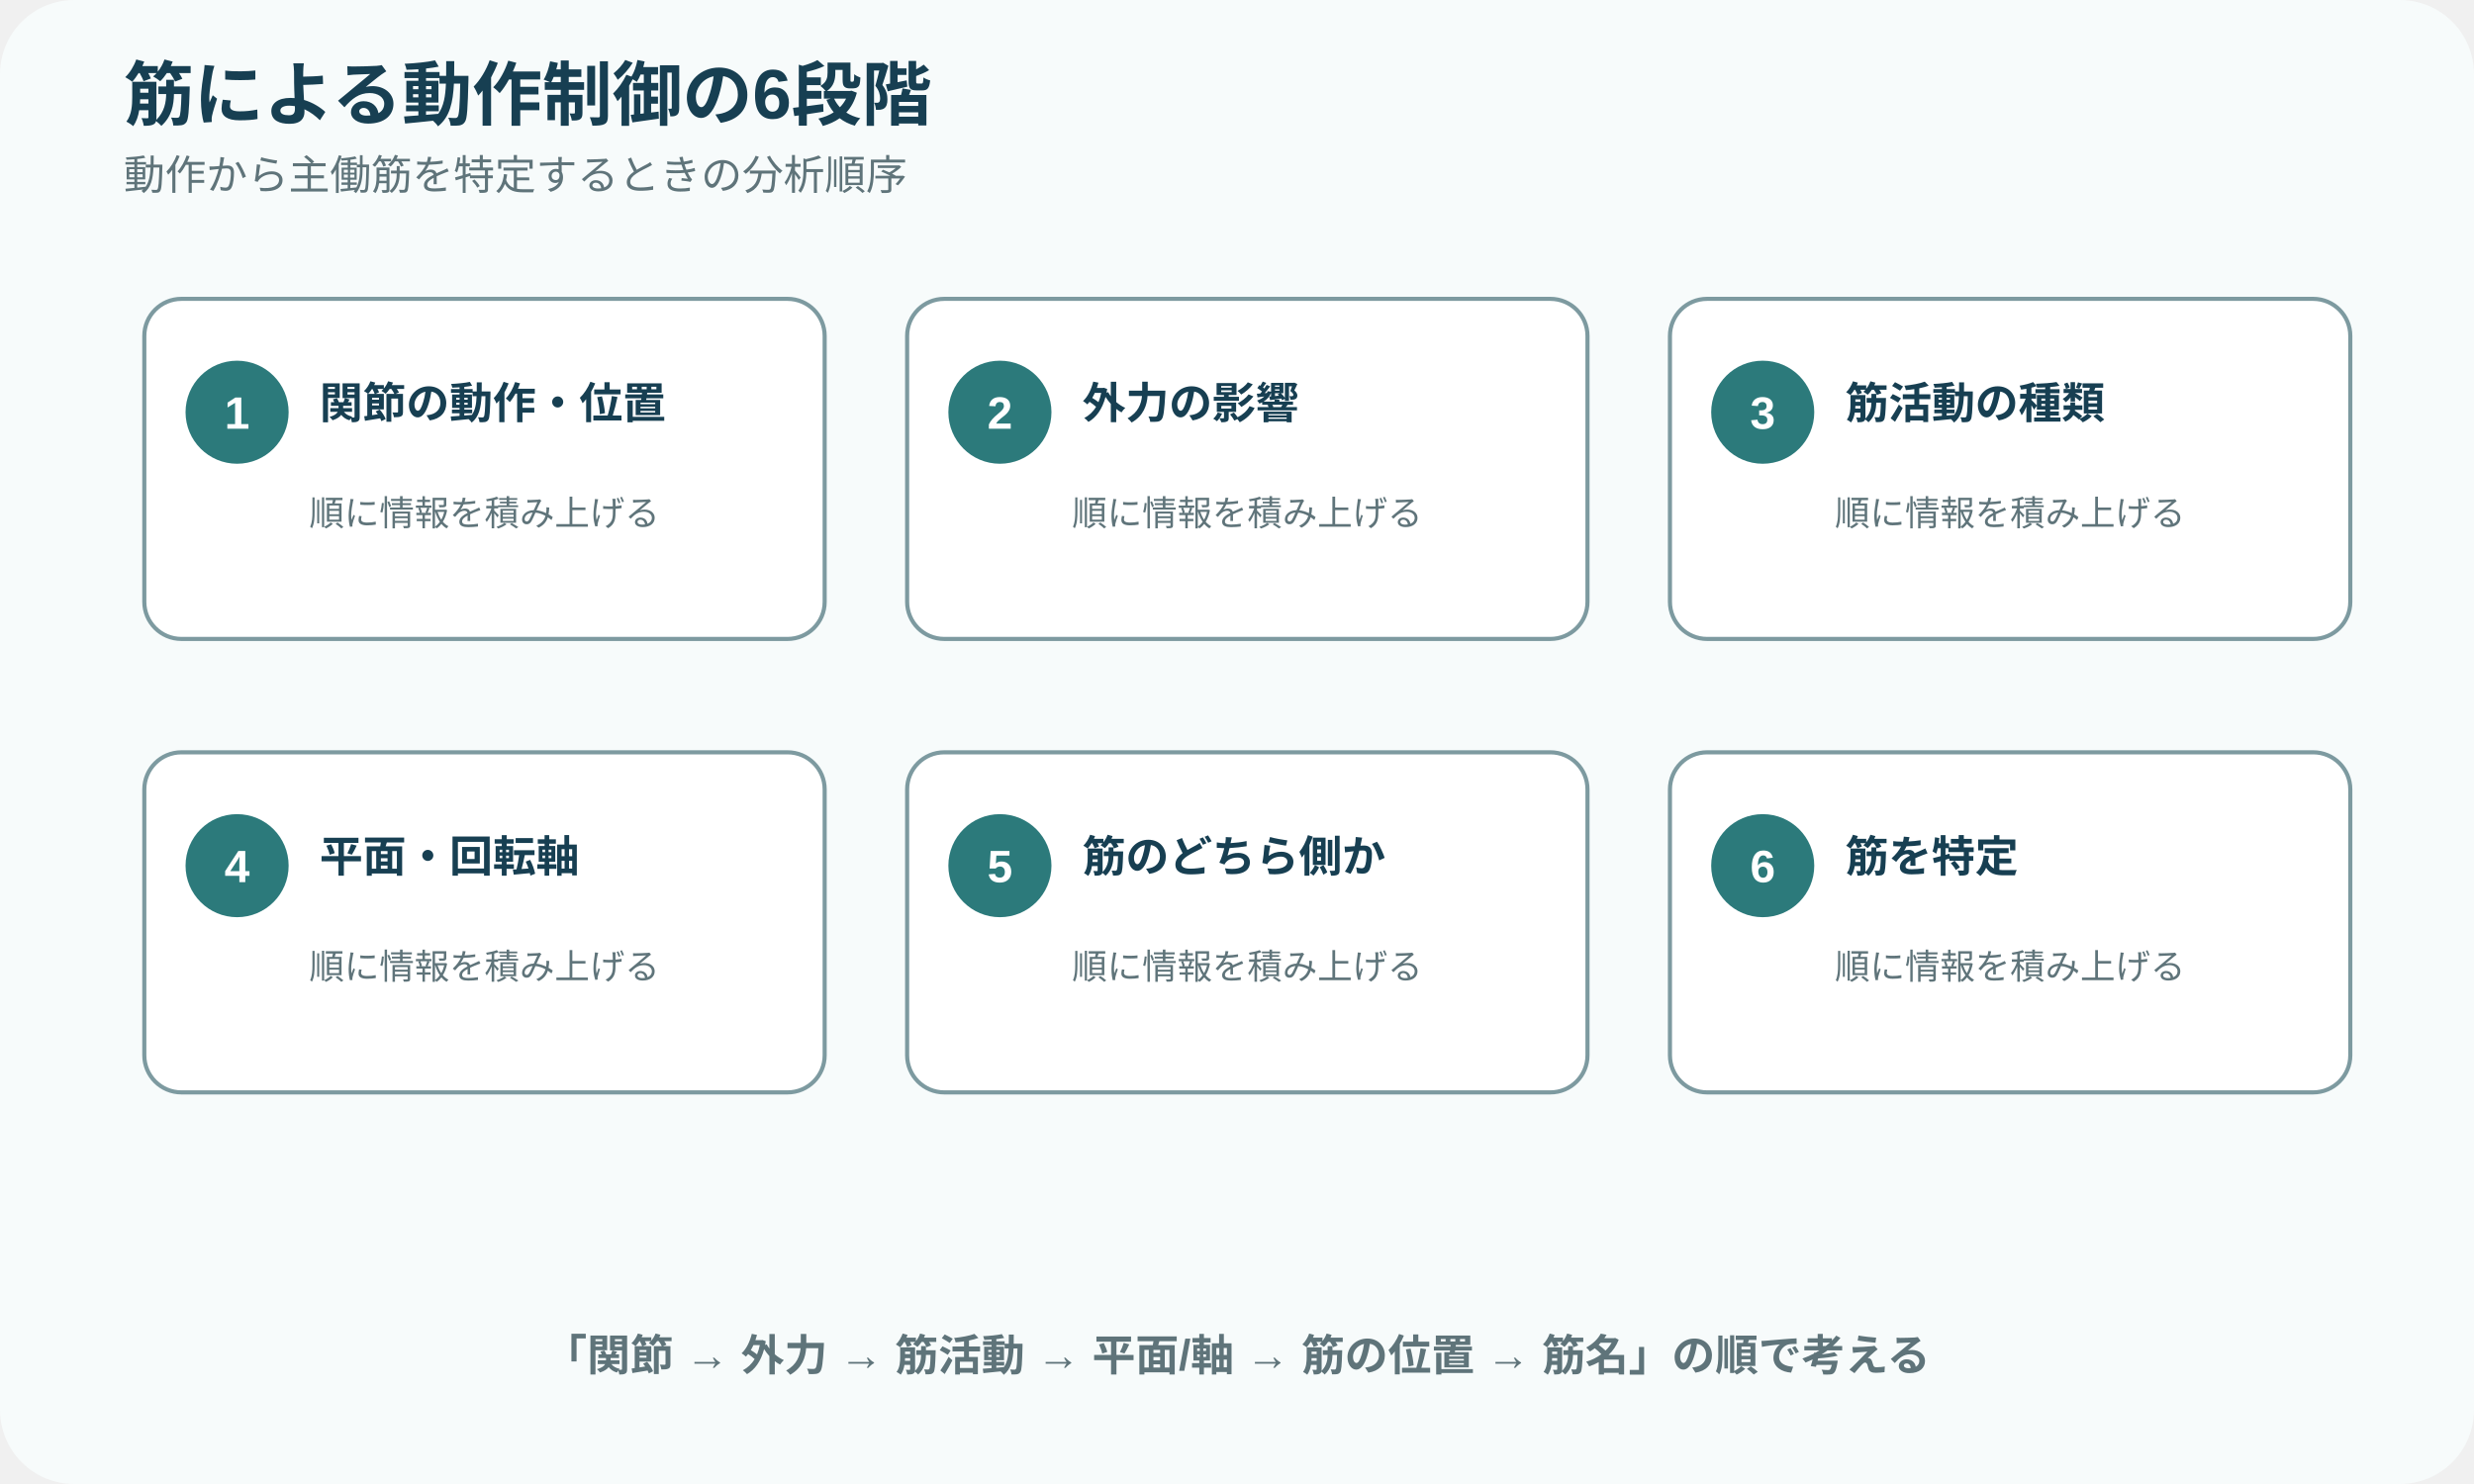
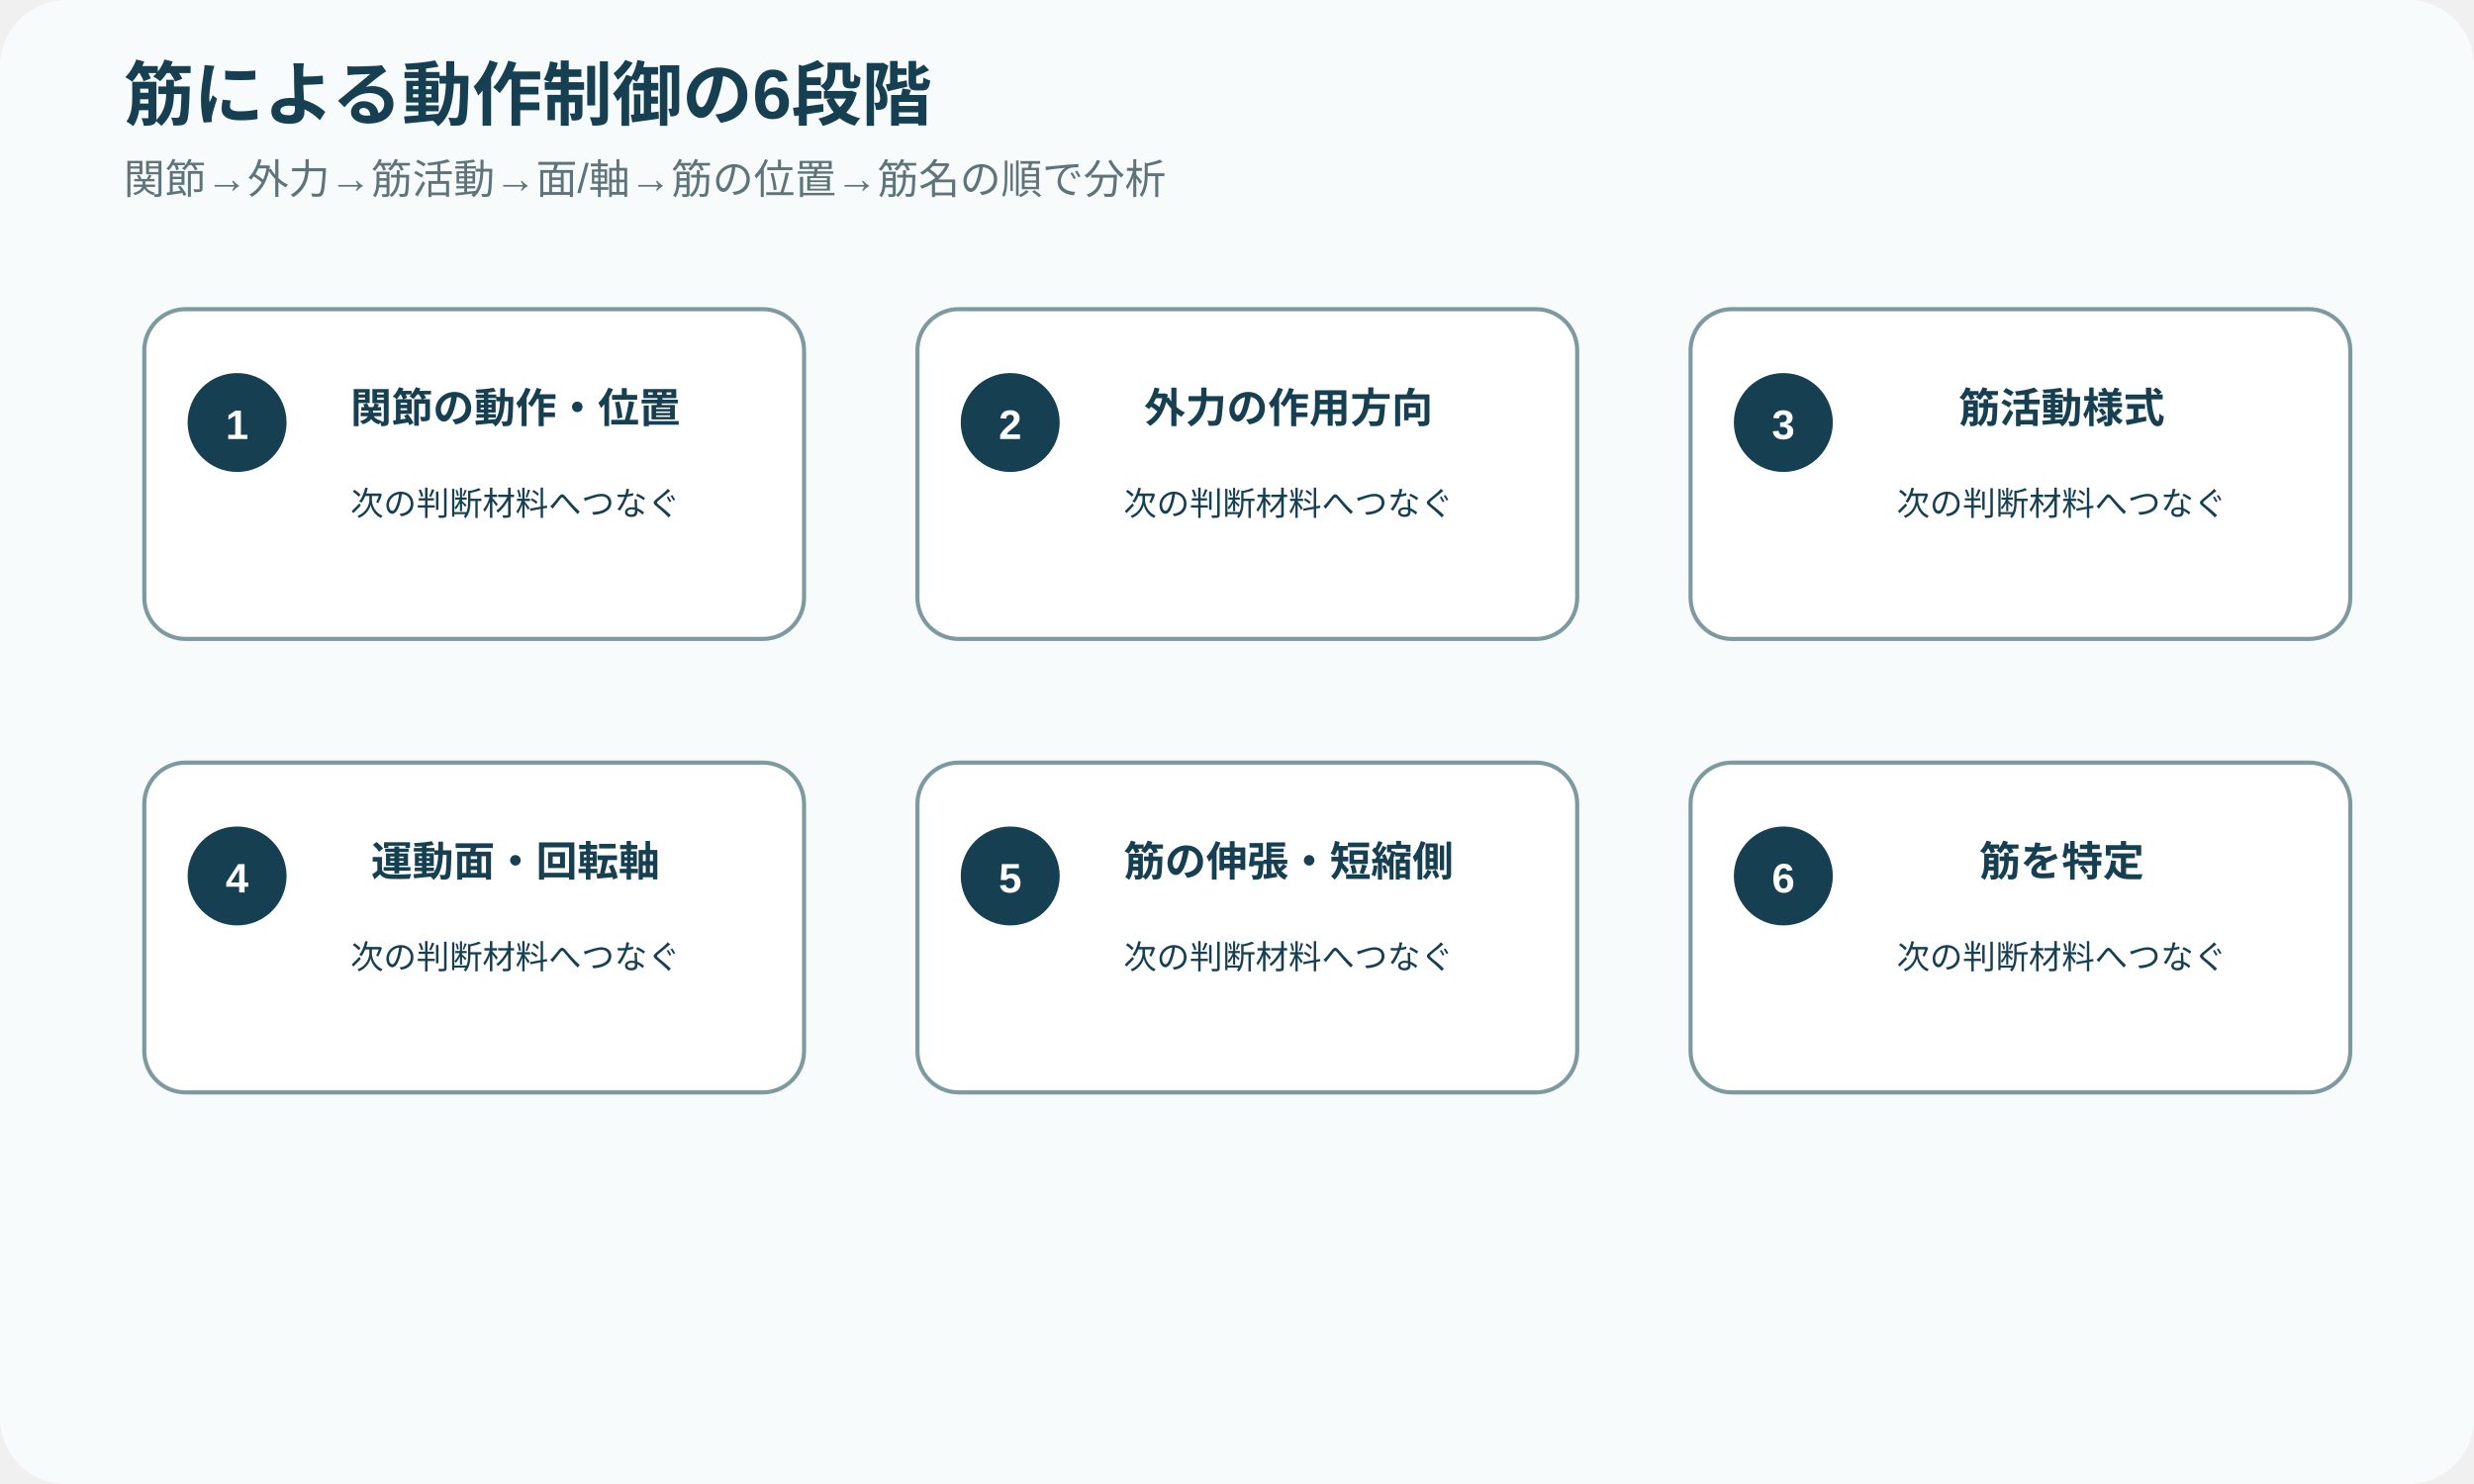
<svg xmlns="http://www.w3.org/2000/svg" viewBox="0 0 1200 720">
-   <rect width="1200" height="720" rx="36" fill="#f7fbfb" />
-   <text x="60" y="58" font-family="'Noto Sans JP','Hiragino Sans','Yu Gothic',Arial,sans-serif" font-size="34" font-weight="700" fill="#173f52">筋による動作制御の6段階</text>
-   <text x="60" y="92" font-family="'Noto Sans JP','Hiragino Sans','Yu Gothic',Arial,sans-serif" font-size="20" fill="#5f747a">動作から主働筋を特定するときの分析順序</text>
-   <rect x="70" y="145" width="330" height="165" rx="18" fill="#ffffff" stroke="#7d9aa0" stroke-width="2" />
-   <circle cx="115" cy="200" r="25" fill="#2c7a7b" />
-   <text x="115" y="208" text-anchor="middle" font-family="'Noto Sans JP','Hiragino Sans','Yu Gothic',Arial,sans-serif" font-size="22" font-weight="700" fill="#ffffff">1</text>
-   <text x="155" y="203" text-anchor="start" font-family="'Noto Sans JP','Hiragino Sans','Yu Gothic',Arial,sans-serif" font-size="21" font-weight="700" fill="#173f52">関節の動作・位置</text>
-   <text x="235" y="255" text-anchor="middle" font-family="'Noto Sans JP','Hiragino Sans','Yu Gothic',Arial,sans-serif" font-size="17" font-weight="500" fill="#5f747a">順に情報を積み上げる</text>
-   <rect x="440" y="145" width="330" height="165" rx="18" fill="#ffffff" stroke="#7d9aa0" stroke-width="2" />
-   <circle cx="485" cy="200" r="25" fill="#2c7a7b" />
-   <text x="485" y="208" text-anchor="middle" font-family="'Noto Sans JP','Hiragino Sans','Yu Gothic',Arial,sans-serif" font-size="22" font-weight="700" fill="#ffffff">2</text>
-   <text x="525" y="203" text-anchor="start" font-family="'Noto Sans JP','Hiragino Sans','Yu Gothic',Arial,sans-serif" font-size="21" font-weight="700" fill="#173f52">外力の影響</text>
-   <text x="605" y="255" text-anchor="middle" font-family="'Noto Sans JP','Hiragino Sans','Yu Gothic',Arial,sans-serif" font-size="17" font-weight="500" fill="#5f747a">順に情報を積み上げる</text>
-   <rect x="810" y="145" width="330" height="165" rx="18" fill="#ffffff" stroke="#7d9aa0" stroke-width="2" />
-   <circle cx="855" cy="200" r="25" fill="#2c7a7b" />
-   <text x="855" y="208" text-anchor="middle" font-family="'Noto Sans JP','Hiragino Sans','Yu Gothic',Arial,sans-serif" font-size="22" font-weight="700" fill="#ffffff">3</text>
-   <text x="895" y="203" text-anchor="start" font-family="'Noto Sans JP','Hiragino Sans','Yu Gothic',Arial,sans-serif" font-size="21" font-weight="700" fill="#173f52">筋活動の種類</text>
-   <text x="975" y="255" text-anchor="middle" font-family="'Noto Sans JP','Hiragino Sans','Yu Gothic',Arial,sans-serif" font-size="17" font-weight="500" fill="#5f747a">順に情報を積み上げる</text>
-   <rect x="70" y="365" width="330" height="165" rx="18" fill="#ffffff" stroke="#7d9aa0" stroke-width="2" />
-   <circle cx="115" cy="420" r="25" fill="#2c7a7b" />
-   <text x="115" y="428" text-anchor="middle" font-family="'Noto Sans JP','Hiragino Sans','Yu Gothic',Arial,sans-serif" font-size="22" font-weight="700" fill="#ffffff">4</text>
-   <text x="155" y="423" text-anchor="start" font-family="'Noto Sans JP','Hiragino Sans','Yu Gothic',Arial,sans-serif" font-size="21" font-weight="700" fill="#173f52">平面・回転軸</text>
-   <text x="235" y="475" text-anchor="middle" font-family="'Noto Sans JP','Hiragino Sans','Yu Gothic',Arial,sans-serif" font-size="17" font-weight="500" fill="#5f747a">順に情報を積み上げる</text>
-   <rect x="440" y="365" width="330" height="165" rx="18" fill="#ffffff" stroke="#7d9aa0" stroke-width="2" />
-   <circle cx="485" cy="420" r="25" fill="#2c7a7b" />
-   <text x="485" y="428" text-anchor="middle" font-family="'Noto Sans JP','Hiragino Sans','Yu Gothic',Arial,sans-serif" font-size="22" font-weight="700" fill="#ffffff">5</text>
-   <text x="525" y="423" text-anchor="start" font-family="'Noto Sans JP','Hiragino Sans','Yu Gothic',Arial,sans-serif" font-size="21" font-weight="700" fill="#173f52">筋のどちら側か</text>
-   <text x="605" y="475" text-anchor="middle" font-family="'Noto Sans JP','Hiragino Sans','Yu Gothic',Arial,sans-serif" font-size="17" font-weight="500" fill="#5f747a">順に情報を積み上げる</text>
-   <rect x="810" y="365" width="330" height="165" rx="18" fill="#ffffff" stroke="#7d9aa0" stroke-width="2" />
-   <circle cx="855" cy="420" r="25" fill="#2c7a7b" />
-   <text x="855" y="428" text-anchor="middle" font-family="'Noto Sans JP','Hiragino Sans','Yu Gothic',Arial,sans-serif" font-size="22" font-weight="700" fill="#ffffff">6</text>
-   <text x="895" y="423" text-anchor="start" font-family="'Noto Sans JP','Hiragino Sans','Yu Gothic',Arial,sans-serif" font-size="21" font-weight="700" fill="#173f52">筋を特定</text>
-   <text x="975" y="475" text-anchor="middle" font-family="'Noto Sans JP','Hiragino Sans','Yu Gothic',Arial,sans-serif" font-size="17" font-weight="500" fill="#5f747a">順に情報を積み上げる</text>
-   <text x="600" y="665" text-anchor="middle" font-family="'Noto Sans JP','Hiragino Sans','Yu Gothic',Arial,sans-serif" font-size="21" font-weight="700" fill="#5f747a">「関節 → 外力 → 筋活動 → 平面/軸 → 筋の位置 → 筋名」の順で考える</text>
+   <rect width="1200" height="720" rx="32" fill="#f7fbfb" />
+   <text x="60" y="58" font-family="Noto Sans JP,Hiragino Sans,Yu Gothic,Arial,sans-serif" font-size="34" font-weight="700" fill="#173f52">筋による動作制御の6段階</text>
+   <text x="60" y="94" font-family="Noto Sans JP,Hiragino Sans,Yu Gothic,Arial,sans-serif" font-size="20" fill="#5f747a">関節→外力→筋活動→面/軸→筋の位置→筋名の順で分析</text>
+   <rect x="70" y="150" width="320" height="160" rx="20" fill="#fff" stroke="#7d9aa0" stroke-width="2" />
+   <circle cx="115" cy="205" r="24" fill="#173f52" />
+   <text x="115" y="213" text-anchor="middle" font-family="Noto Sans JP,Hiragino Sans,Yu Gothic,Arial,sans-serif" font-size="20" font-weight="700" fill="#fff">1</text>
+   <text x="250" y="205" text-anchor="middle" font-family="Noto Sans JP,Hiragino Sans,Yu Gothic,Arial,sans-serif" font-size="20" font-weight="700" fill="#173f52">関節の動作・位置</text>
+   <text x="250" y="250" text-anchor="middle" font-family="Noto Sans JP,Hiragino Sans,Yu Gothic,Arial,sans-serif" font-size="16" font-weight="500" fill="#173f52">次の判断材料へつなぐ</text>
+   <rect x="445" y="150" width="320" height="160" rx="20" fill="#fff" stroke="#7d9aa0" stroke-width="2" />
+   <circle cx="490" cy="205" r="24" fill="#173f52" />
+   <text x="490" y="213" text-anchor="middle" font-family="Noto Sans JP,Hiragino Sans,Yu Gothic,Arial,sans-serif" font-size="20" font-weight="700" fill="#fff">2</text>
+   <text x="625" y="205" text-anchor="middle" font-family="Noto Sans JP,Hiragino Sans,Yu Gothic,Arial,sans-serif" font-size="20" font-weight="700" fill="#173f52">外力の作用方向</text>
+   <text x="625" y="250" text-anchor="middle" font-family="Noto Sans JP,Hiragino Sans,Yu Gothic,Arial,sans-serif" font-size="16" font-weight="500" fill="#173f52">次の判断材料へつなぐ</text>
+   <rect x="820" y="150" width="320" height="160" rx="20" fill="#fff" stroke="#7d9aa0" stroke-width="2" />
+   <circle cx="865" cy="205" r="24" fill="#173f52" />
+   <text x="865" y="213" text-anchor="middle" font-family="Noto Sans JP,Hiragino Sans,Yu Gothic,Arial,sans-serif" font-size="20" font-weight="700" fill="#fff">3</text>
+   <text x="1000" y="205" text-anchor="middle" font-family="Noto Sans JP,Hiragino Sans,Yu Gothic,Arial,sans-serif" font-size="20" font-weight="700" fill="#173f52">筋活動様式</text>
+   <text x="1000" y="250" text-anchor="middle" font-family="Noto Sans JP,Hiragino Sans,Yu Gothic,Arial,sans-serif" font-size="16" font-weight="500" fill="#173f52">次の判断材料へつなぐ</text>
+   <rect x="70" y="370" width="320" height="160" rx="20" fill="#fff" stroke="#7d9aa0" stroke-width="2" />
+   <circle cx="115" cy="425" r="24" fill="#173f52" />
+   <text x="115" y="433" text-anchor="middle" font-family="Noto Sans JP,Hiragino Sans,Yu Gothic,Arial,sans-serif" font-size="20" font-weight="700" fill="#fff">4</text>
+   <text x="250" y="425" text-anchor="middle" font-family="Noto Sans JP,Hiragino Sans,Yu Gothic,Arial,sans-serif" font-size="20" font-weight="700" fill="#173f52">運動面・回転軸</text>
+   <text x="250" y="470" text-anchor="middle" font-family="Noto Sans JP,Hiragino Sans,Yu Gothic,Arial,sans-serif" font-size="16" font-weight="500" fill="#173f52">次の判断材料へつなぐ</text>
+   <rect x="445" y="370" width="320" height="160" rx="20" fill="#fff" stroke="#7d9aa0" stroke-width="2" />
+   <circle cx="490" cy="425" r="24" fill="#173f52" />
+   <text x="490" y="433" text-anchor="middle" font-family="Noto Sans JP,Hiragino Sans,Yu Gothic,Arial,sans-serif" font-size="20" font-weight="700" fill="#fff">5</text>
+   <text x="625" y="425" text-anchor="middle" font-family="Noto Sans JP,Hiragino Sans,Yu Gothic,Arial,sans-serif" font-size="20" font-weight="700" fill="#173f52">筋の伸張・短縮側</text>
+   <text x="625" y="470" text-anchor="middle" font-family="Noto Sans JP,Hiragino Sans,Yu Gothic,Arial,sans-serif" font-size="16" font-weight="500" fill="#173f52">次の判断材料へつなぐ</text>
+   <rect x="820" y="370" width="320" height="160" rx="20" fill="#fff" stroke="#7d9aa0" stroke-width="2" />
+   <circle cx="865" cy="425" r="24" fill="#173f52" />
+   <text x="865" y="433" text-anchor="middle" font-family="Noto Sans JP,Hiragino Sans,Yu Gothic,Arial,sans-serif" font-size="20" font-weight="700" fill="#fff">6</text>
+   <text x="1000" y="425" text-anchor="middle" font-family="Noto Sans JP,Hiragino Sans,Yu Gothic,Arial,sans-serif" font-size="20" font-weight="700" fill="#173f52">筋を特定</text>
+   <text x="1000" y="470" text-anchor="middle" font-family="Noto Sans JP,Hiragino Sans,Yu Gothic,Arial,sans-serif" font-size="16" font-weight="500" fill="#173f52">次の判断材料へつなぐ</text>
</svg>
